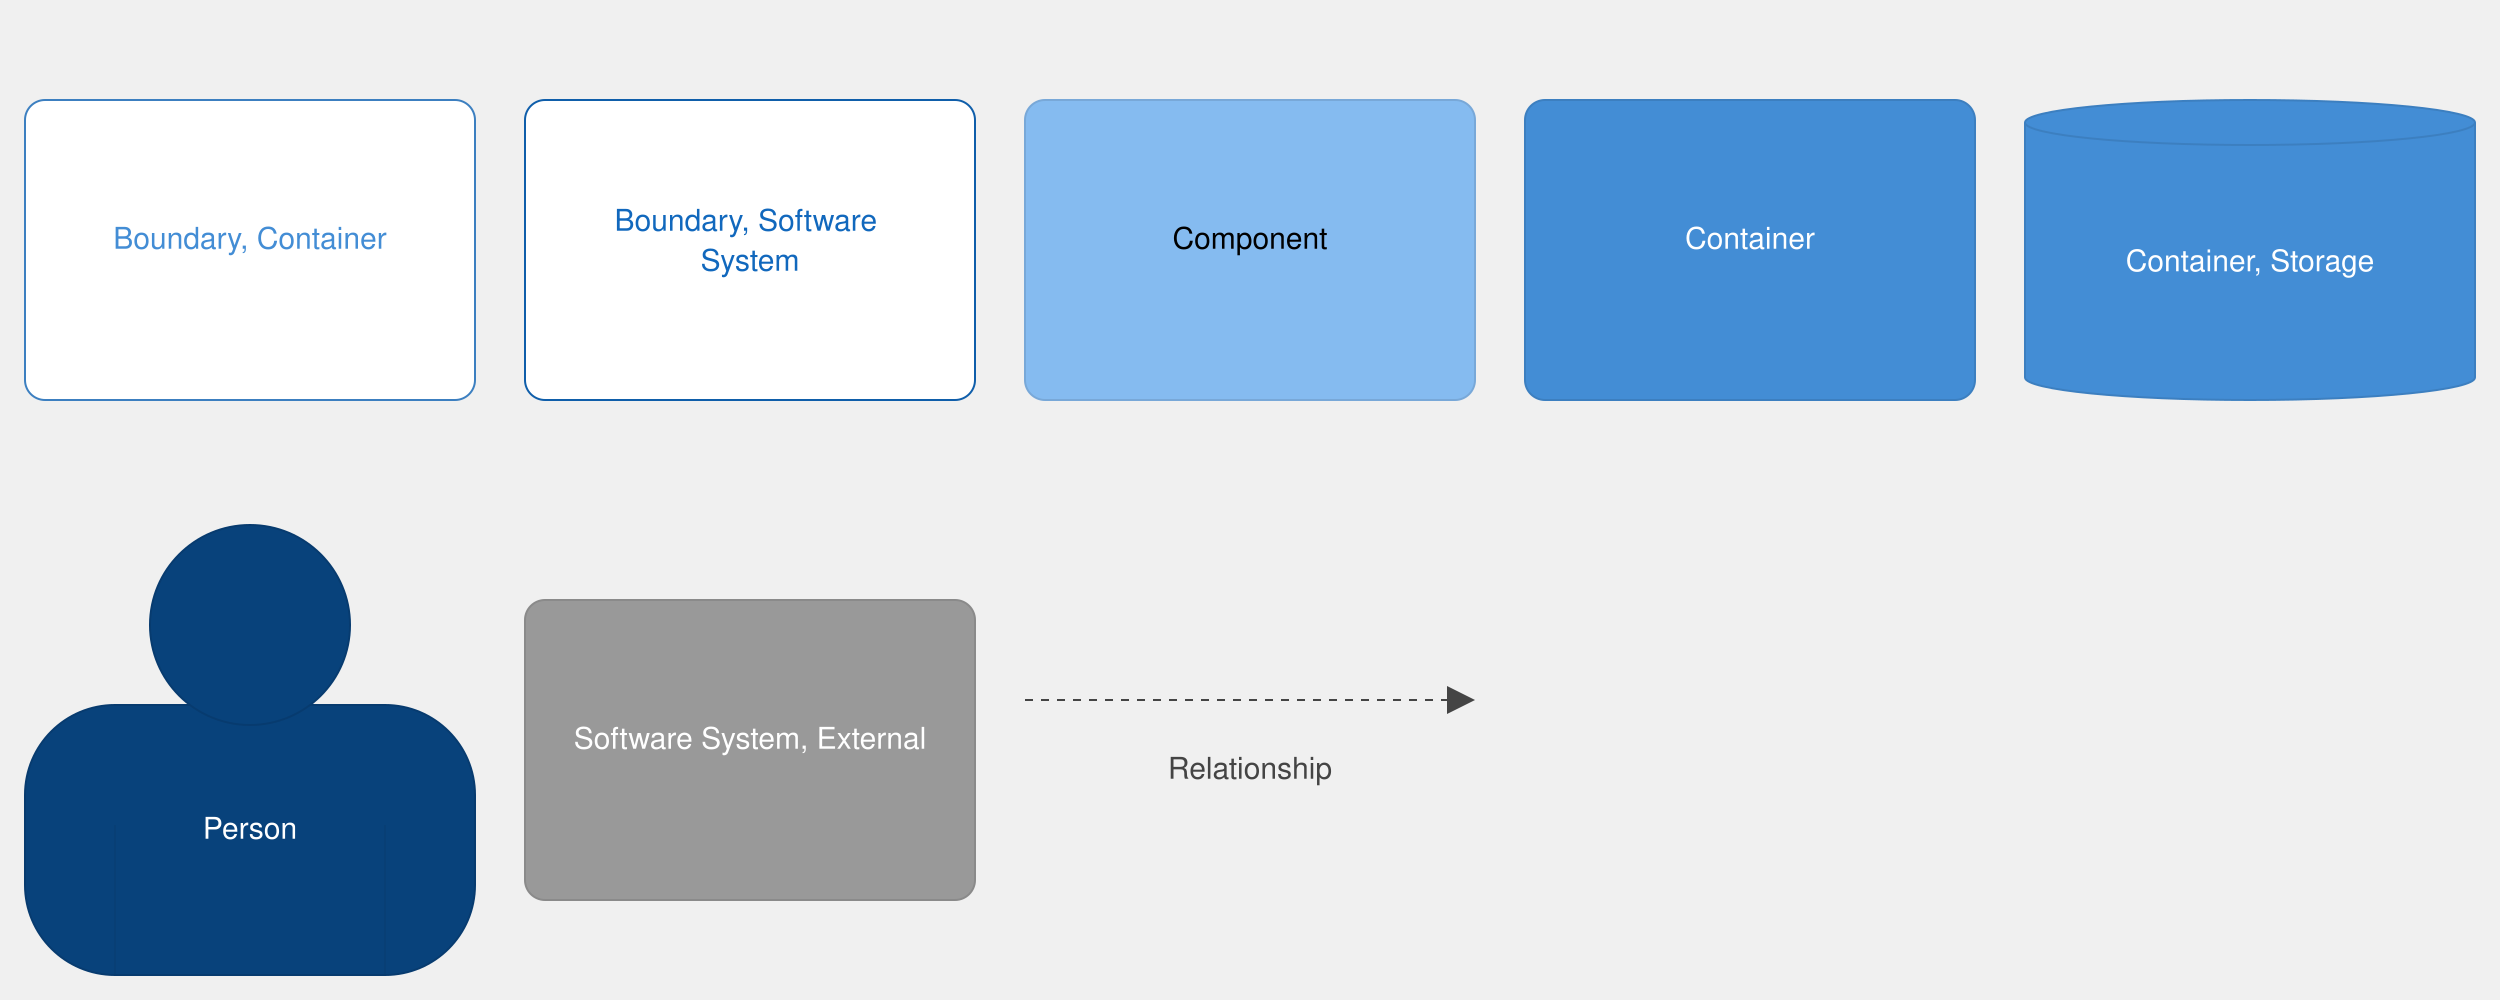
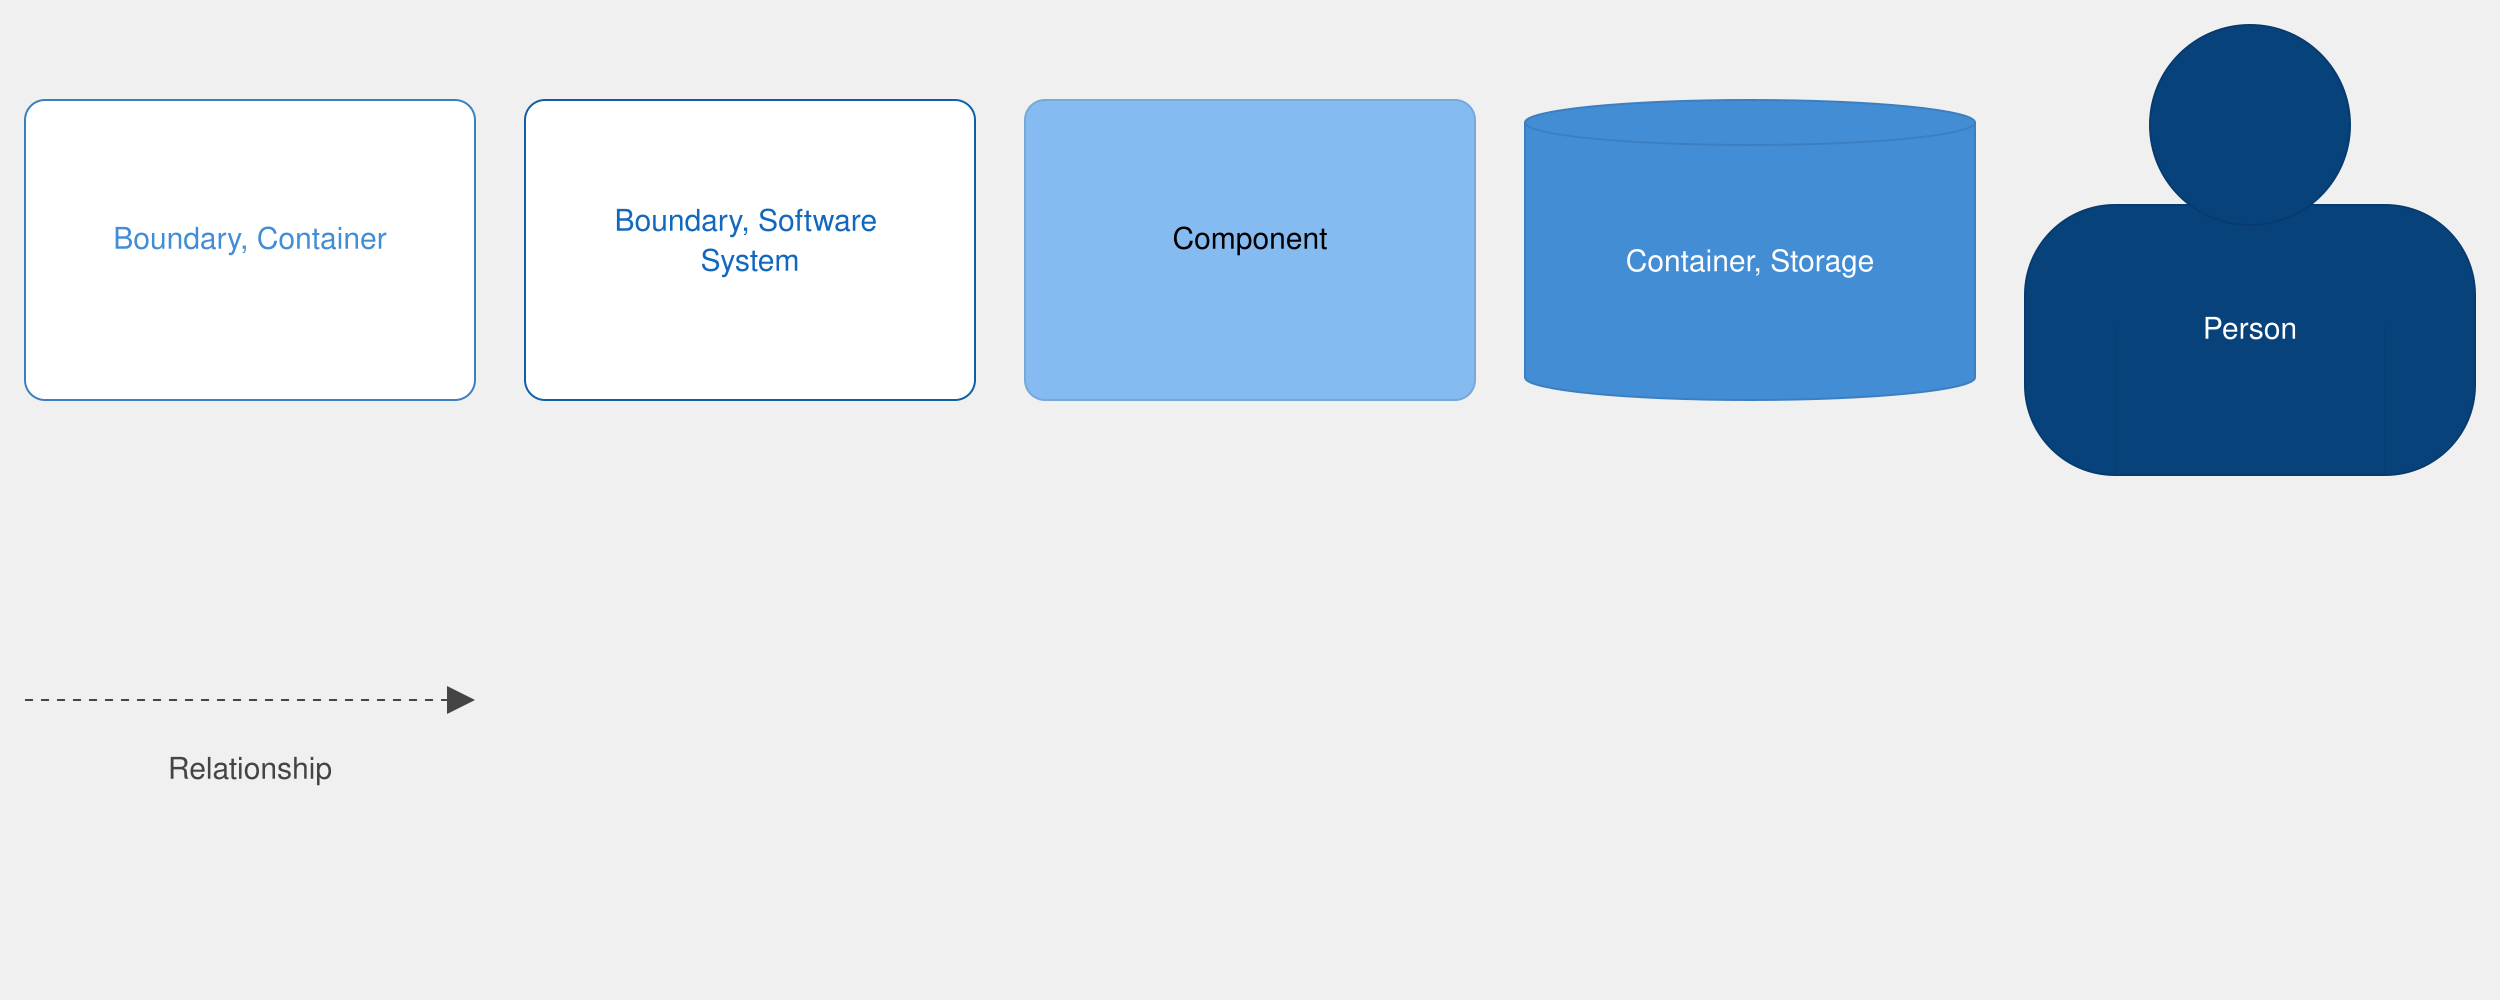
<svg xmlns="http://www.w3.org/2000/svg" version="1.1" viewBox="0 0 2500 1000" style="background: #ffffff">
  <g transform="translate(25,100)">
    <rect width="450" height="300" rx="20" ry="20" x="0" y="0" fill="#ffffff" stroke-width="2" stroke="#3c7fc0" stroke-dasharray="" />
    <text x="225" y="95" text-anchor="middle" dominant-baseline="hanging" fill="#438dd5" font-size="30px" font-family="Tahoma, Verdana, Helvetica, Arial">
      <tspan x="225" dy="40px">Boundary, Container</tspan>
    </text>
  </g>
  <g transform="translate(525,100)">
    <rect width="450" height="300" rx="20" ry="20" x="0" y="0" fill="#ffffff" stroke-width="2" stroke="#0f5eaa" stroke-dasharray="" />
    <text x="225" y="77" text-anchor="middle" dominant-baseline="hanging" fill="#1168bd" font-size="30px" font-family="Tahoma, Verdana, Helvetica, Arial">
      <tspan x="225" dy="40px">Boundary, Software</tspan>
      <tspan x="225" dy="40px">System</tspan>
    </text>
  </g>
  <g transform="translate(1025,100)">
    <rect width="450" height="300" rx="20" ry="20" x="0" y="0" fill="#85bbf0" stroke-width="2" stroke="#78a8d8" stroke-dasharray="" />
    <text x="225" y="95" text-anchor="middle" dominant-baseline="hanging" fill="#000000" font-size="30px" font-family="Tahoma, Verdana, Helvetica, Arial">
      <tspan x="225" dy="40px">Component</tspan>
    </text>
  </g>
  <g transform="translate(1525,100)">
-     <rect width="450" height="300" rx="20" ry="20" x="0" y="0" fill="#438dd5" stroke-width="2" stroke="#3c7fc0" stroke-dasharray="" />
-     <text x="225" y="95" text-anchor="middle" dominant-baseline="hanging" fill="#ffffff" font-size="30px" font-family="Tahoma, Verdana, Helvetica, Arial">
-       <tspan x="225" dy="40px">Container</tspan>
-     </text>
-   </g>
-   <g transform="translate(2025,100)">
    <path id="keyElementCylinderPath" d="M 0,22.5 a 225,22.5 0,0,0 450 0 a 225,22.5 0,0,0 -450 0 l 0,255 a 225,22.5 0,0,0 450 0 l 0,-255" fill="#438dd5" stroke-width="2" stroke="#3c7fc0" stroke-dasharray="" />
    <text x="225" y="117.5" text-anchor="middle" dominant-baseline="hanging" fill="#ffffff" font-size="30px" font-family="Tahoma, Verdana, Helvetica, Arial">
      <tspan x="225" dy="40px">Container, Storage</tspan>
    </text>
  </g>
-   <g transform="translate(25,525)">
+   <g transform="translate(2025,25)">
    <rect x="0" y="180" width="450" height="270" rx="90" fill="#08427b" stroke-width="2" stroke="#073b6f" stroke-dasharray="" />
    <circle cx="225" cy="100" r="100" fill="#08427b" stroke-width="2" stroke="#073b6f" stroke-dasharray="" />
    <line x1="90" y1="300" x2="90" y2="450" stroke-width="1" stroke="#073b6f" stroke-dasharray="" />
    <line x1="360" y1="300" x2="360" y2="450" stroke-width="1" stroke="#073b6f" stroke-dasharray="" />
    <text x="225" y="260" text-anchor="middle" dominant-baseline="hanging" fill="#ffffff" font-size="30px" font-family="Tahoma, Verdana, Helvetica, Arial">
      <tspan x="225" dy="40px">Person</tspan>
    </text>
  </g>
-   <g transform="translate(525,600)">
-     <rect width="450" height="300" rx="20" ry="20" x="0" y="0" fill="#999999" stroke-width="2" stroke="#8a8a8a" stroke-dasharray="" />
-     <text x="225" y="95" text-anchor="middle" dominant-baseline="hanging" fill="#ffffff" font-size="30px" font-family="Tahoma, Verdana, Helvetica, Arial">
-       <tspan x="225" dy="40px">Software System, External</tspan>
-     </text>
-   </g>
-   <g transform="translate(1025,670)">
+   <g transform="translate(25,670)">
    <path d="M422,0 L422,44 L450,30 L 422,16" style="fill:#444444" />
    <path d="M0,30 L422,30" style="stroke:#444444; stroke-width: 2; fill: none; stroke-dasharray: 8 8;" />
    <text x="225" y="55" text-anchor="middle" dominant-baseline="hanging" fill="#444444" font-size="30px" font-family="Tahoma, Verdana, Helvetica, Arial">
      <tspan x="225" dy="40px">Relationship</tspan>
    </text>
  </g>
</svg>
